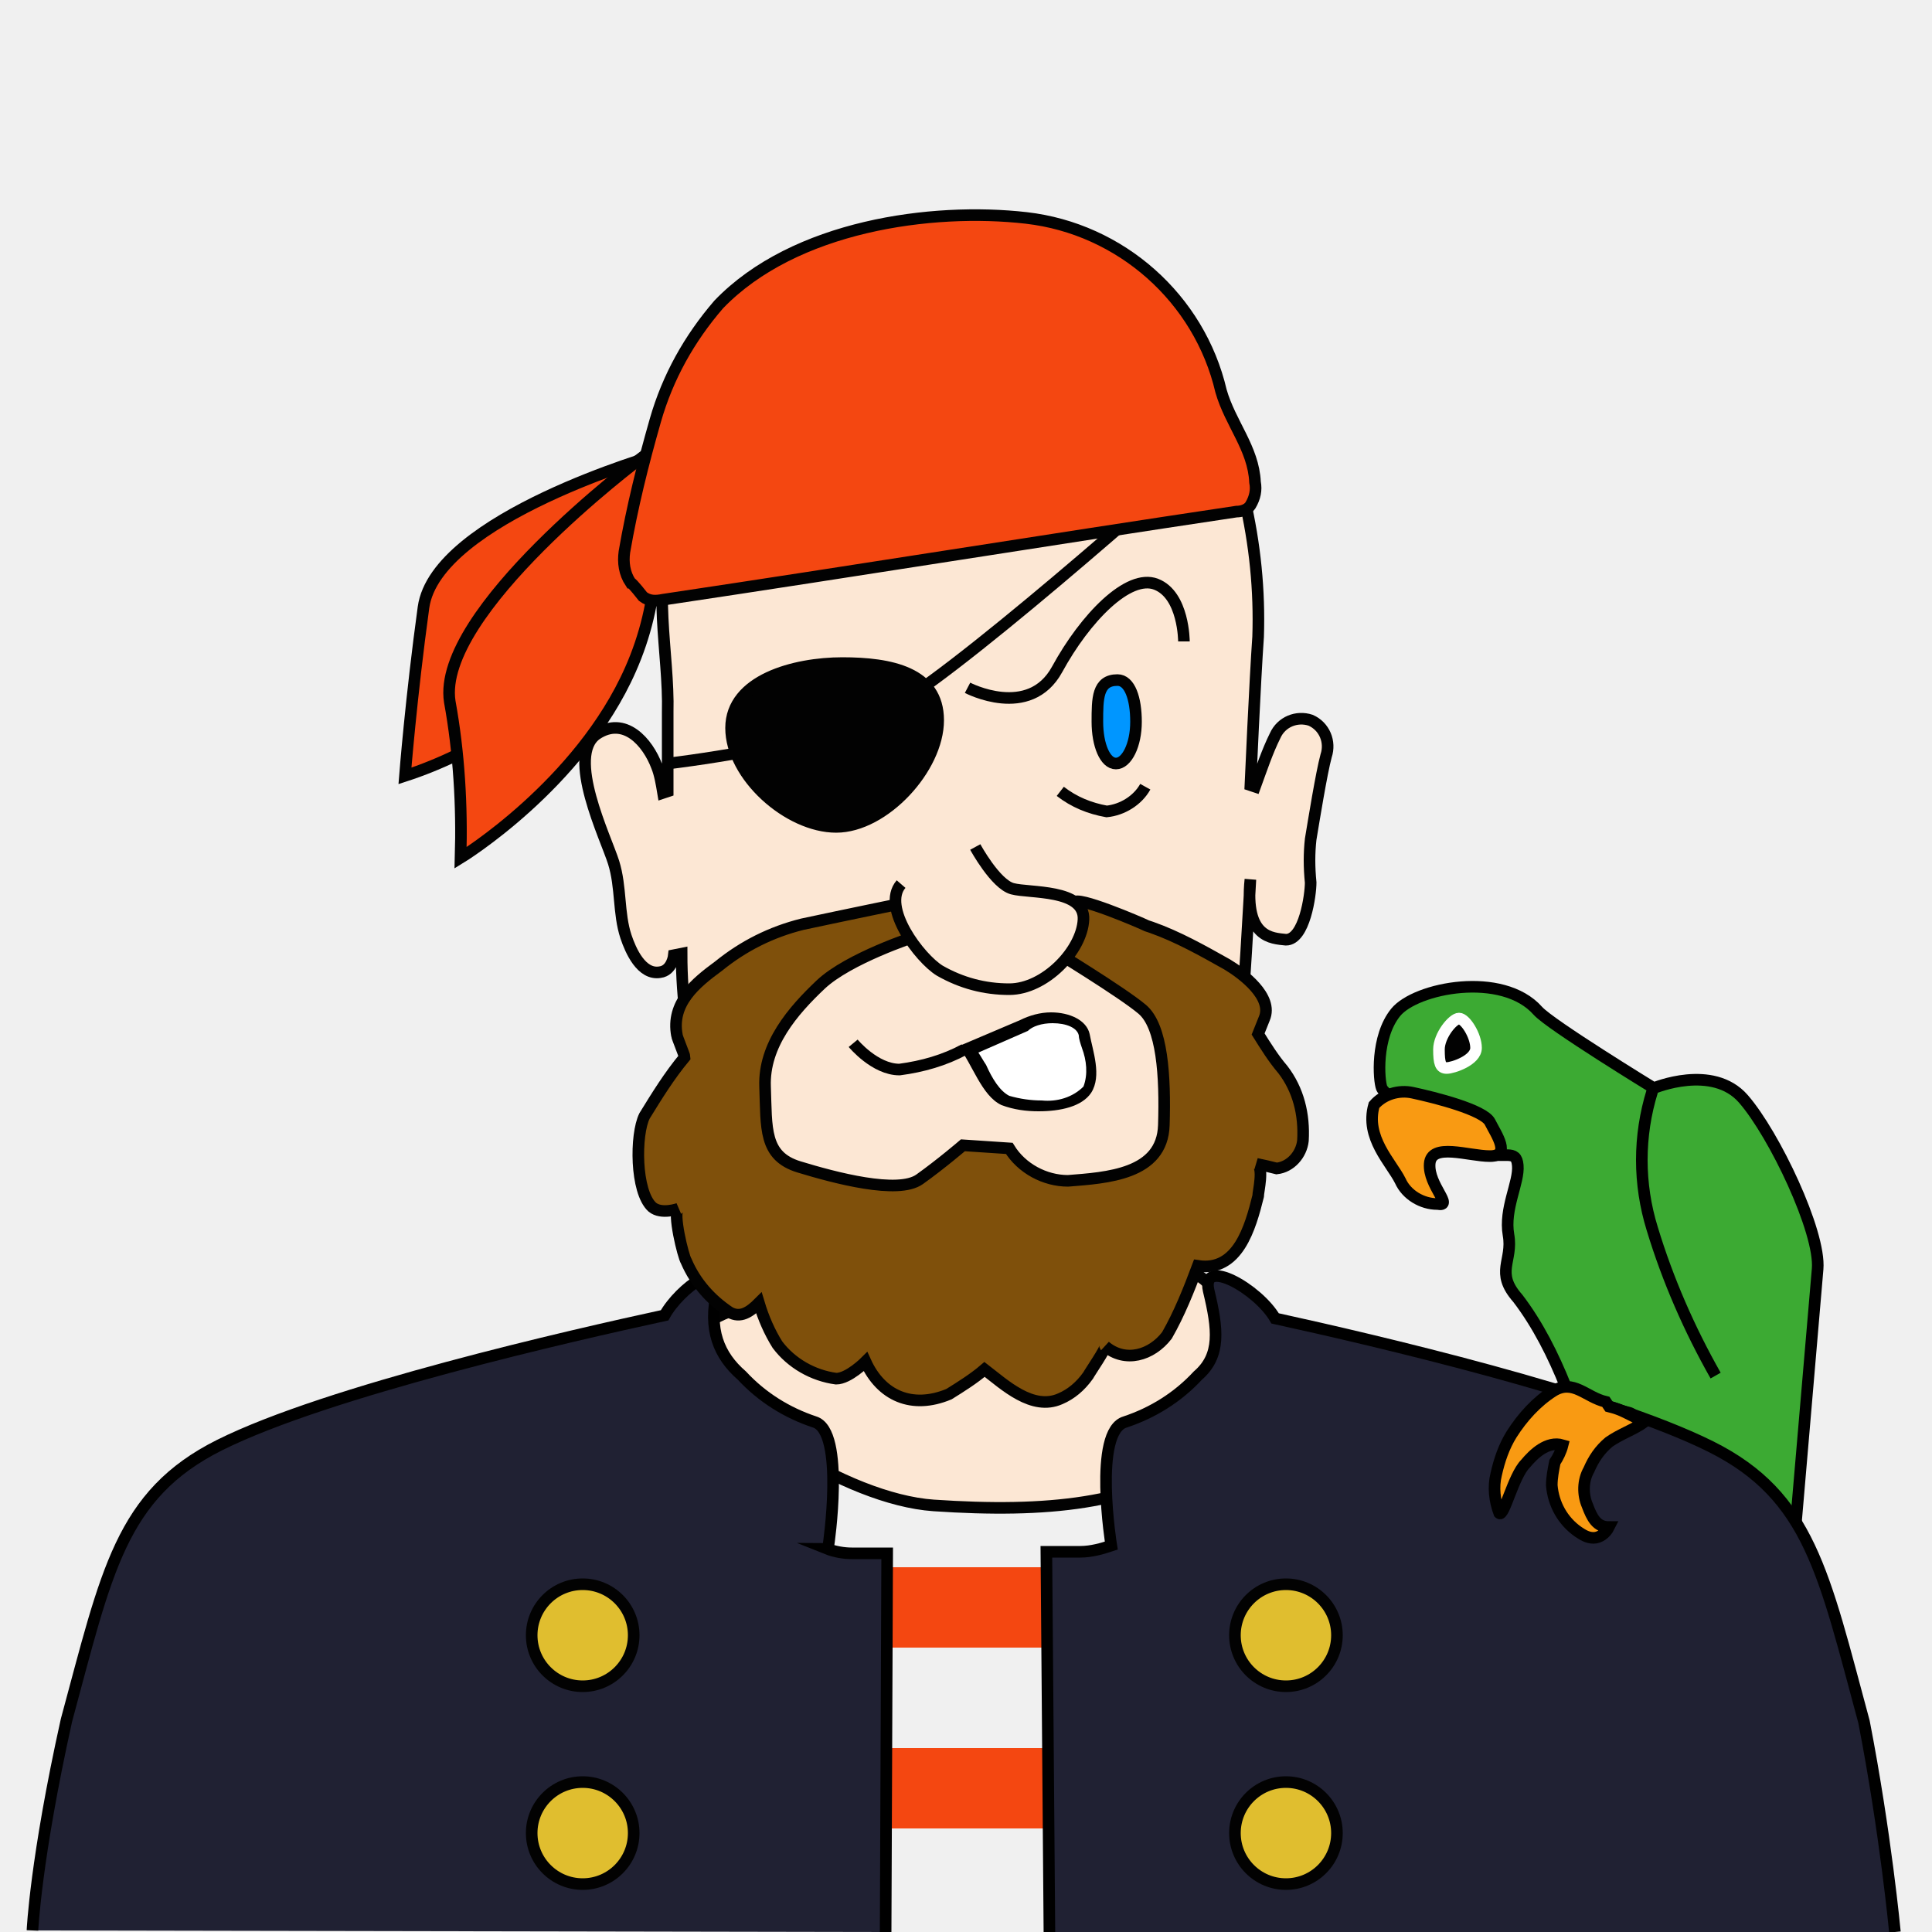
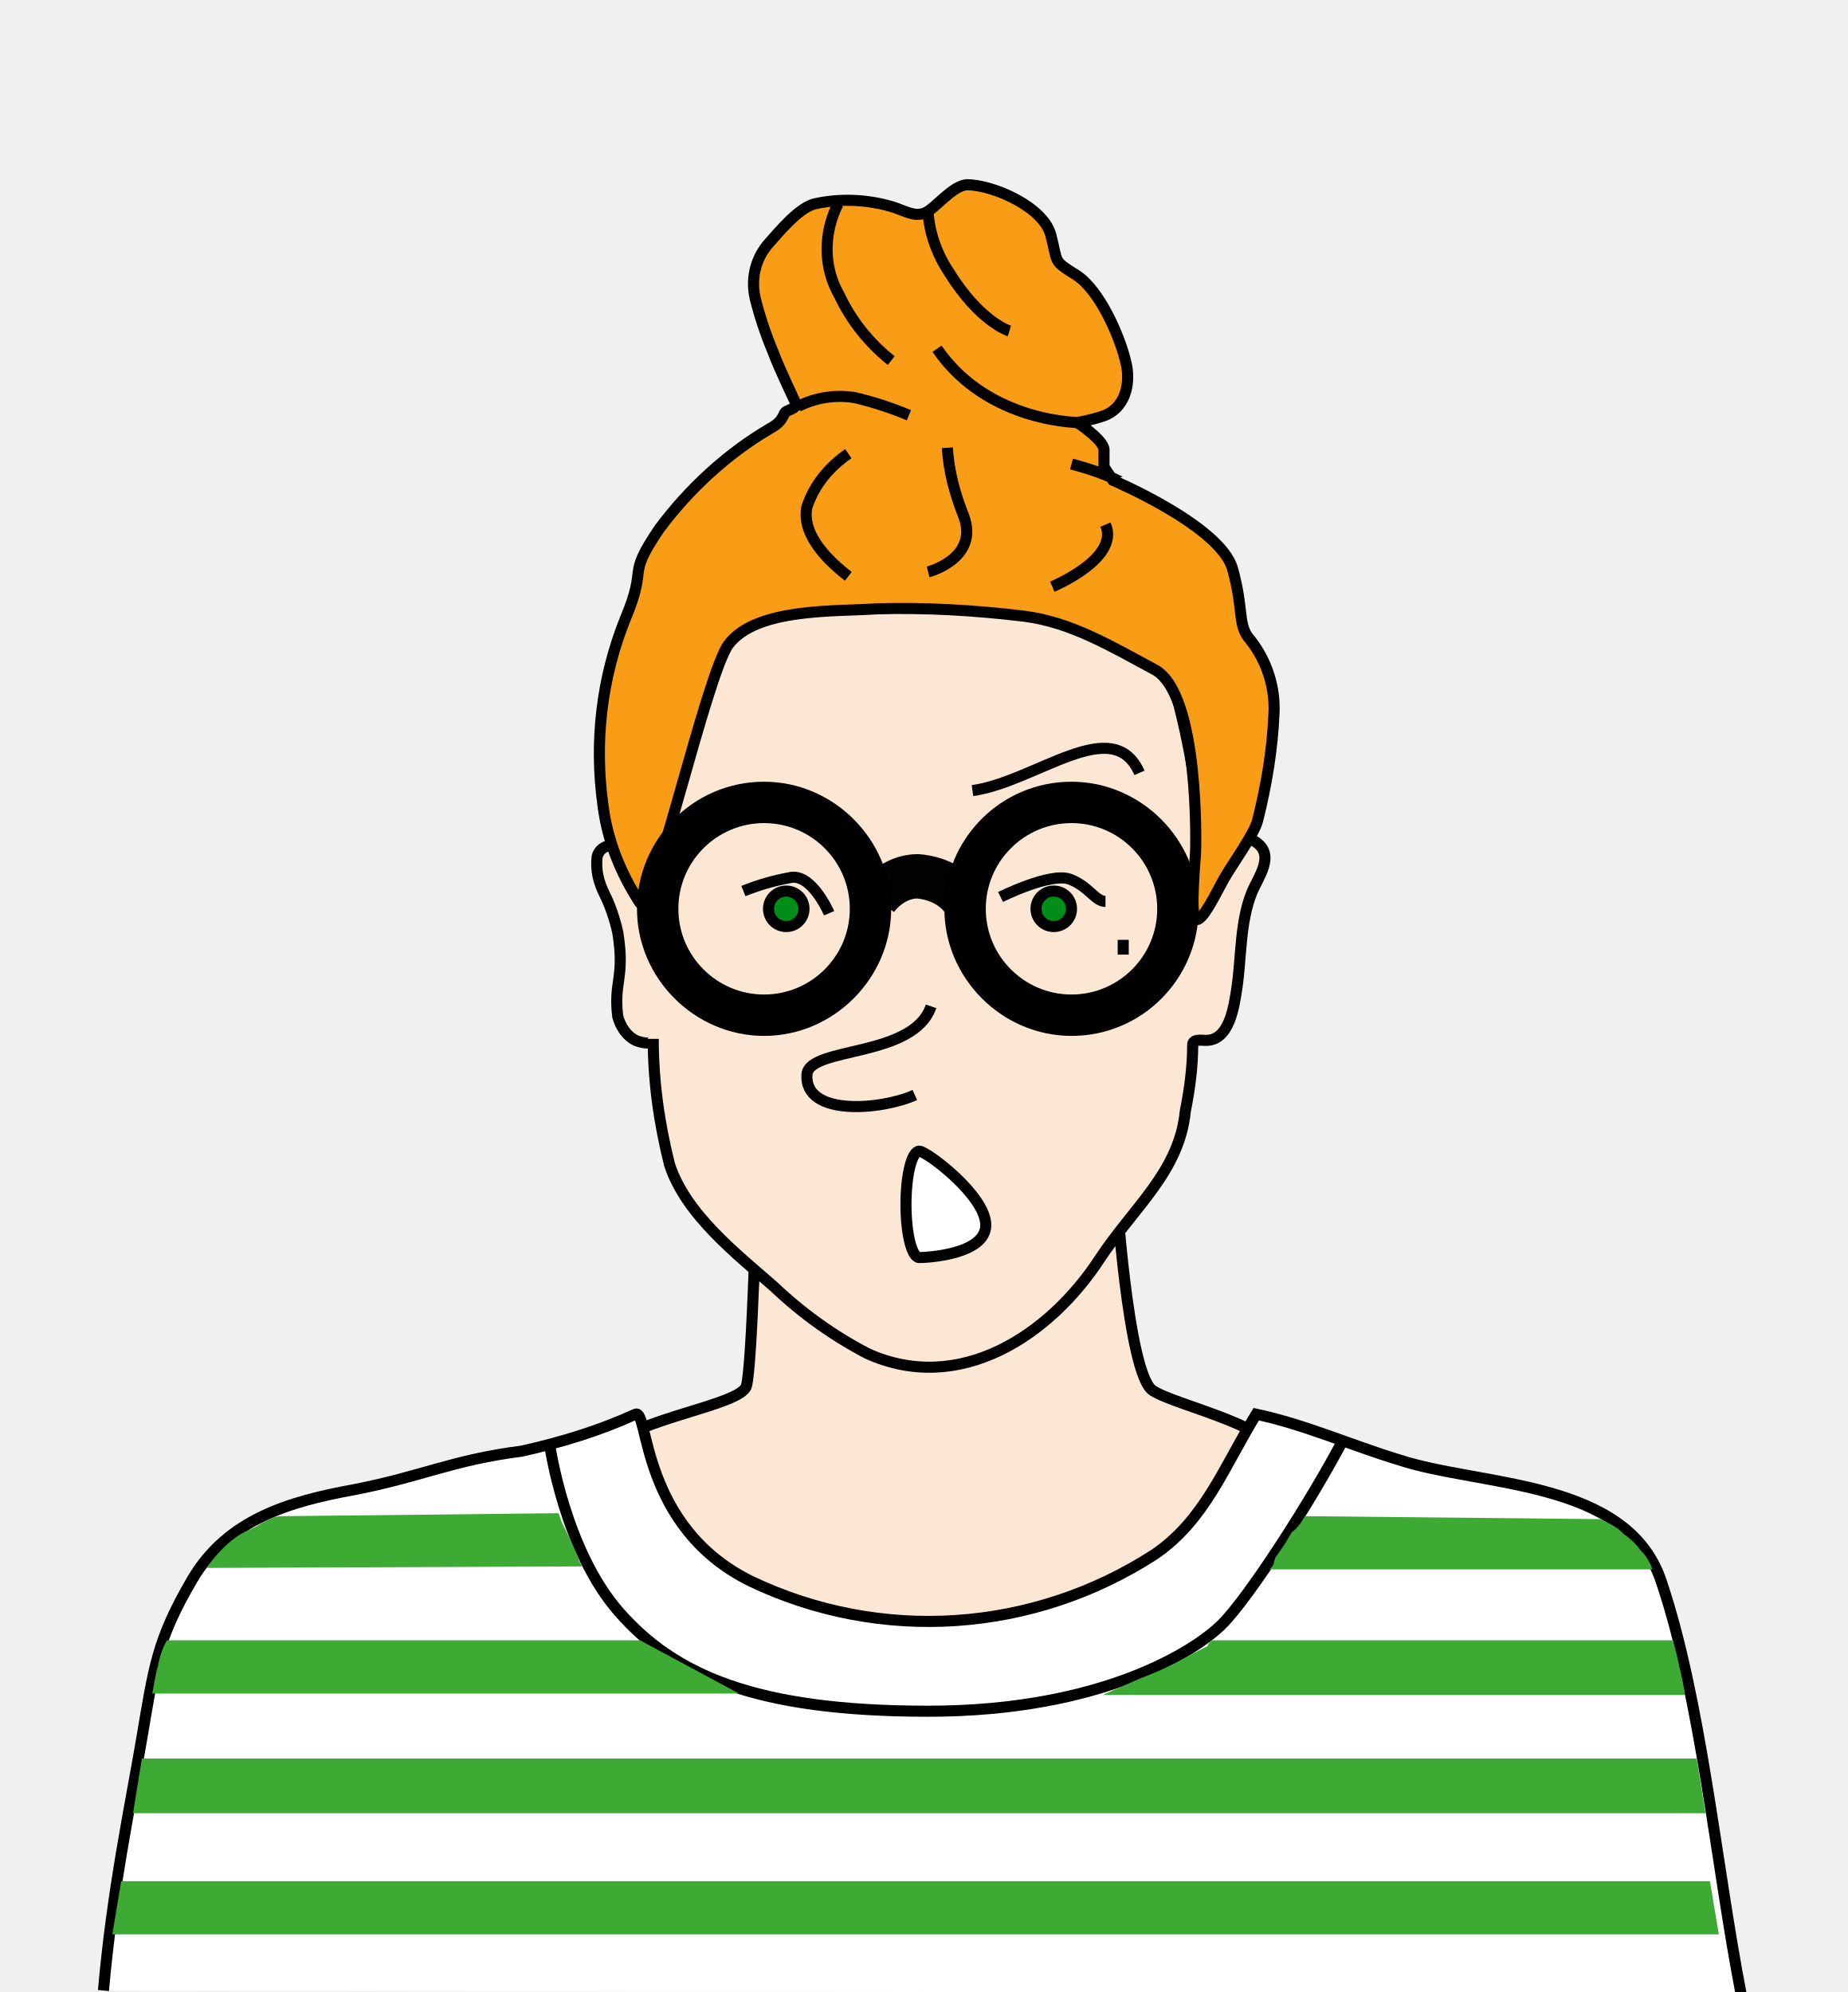
- <svg xmlns="http://www.w3.org/2000/svg" version="1.1" id="Layer_1" x="0px" y="0px" viewBox="0 0 125 125" style="enable-background:new 0 0 125 125;" xml:space="preserve">
+ <svg xmlns="http://www.w3.org/2000/svg" version="1.1" id="Layer_1" x="0px" y="0px" viewBox="0 0 125 134.8" style="enable-background:new 0 0 125 134.8;" xml:space="preserve">
  <style type="text/css">
	.st0{fill:#FCE7D4;stroke:#020202;stroke-width:0.75;stroke-miterlimit:10;}
- 	.st1{fill:#F44711;}
- 	.st2{fill:#3CAA33;stroke:#000000;stroke-width:0.75;stroke-miterlimit:10;}
- 	.st3{fill:#020202;stroke:#FFFFFF;stroke-width:0.75;stroke-miterlimit:10;}
- 	.st4{fill:none;stroke:#000000;stroke-width:0.75;stroke-miterlimit:10;}
- 	.st5{fill:#F99A12;stroke:#000000;stroke-width:0.75;stroke-miterlimit:10;}
- 	.st6{fill:#202133;stroke:#000000;stroke-width:0.75;stroke-miterlimit:10;}
- 	.st7{fill:#E0BE2F;stroke:#020202;stroke-width:0.75;stroke-miterlimit:10;}
- 	.st8{fill:#7F500B;stroke:#020202;stroke-width:0.75;stroke-miterlimit:10;}
- 	.st9{fill:#FFFFFF;}
- 	.st10{fill:#020202;stroke:#020202;stroke-width:0.75;stroke-miterlimit:10;}
- 	.st11{fill:none;stroke:#020202;stroke-width:0.75;stroke-miterlimit:10;}
- 	.st12{fill:#0096FF;stroke:#020202;stroke-width:0.75;stroke-miterlimit:10;}
- 	.st13{fill:#F44711;stroke:#020202;stroke-width:0.75;stroke-miterlimit:10;}
+ 	.st1{fill:none;stroke:#020202;stroke-width:0.75;stroke-miterlimit:10;}
+ 	.st2{fill:#F99C16;stroke:#000000;stroke-width:0.75;stroke-miterlimit:10;}
+ 	.st3{fill:#008E19;stroke:#020202;stroke-width:0.75;stroke-miterlimit:10;}
+ 	.st4{fill:#FFFFFF;stroke:#000000;stroke-width:0.75;stroke-miterlimit:10;}
+ 	.st5{fill:none;stroke:#000000;stroke-width:0.75;stroke-miterlimit:10;}
+ 	.st6{fill:none;stroke:#020202;stroke-width:3;stroke-miterlimit:10;}
+ 	.st7{fill:#FFFFFF;stroke:#020202;stroke-width:0.75;stroke-miterlimit:10;}
+ 	.st8{fill:#3CAA33;}
</style>
-   <g id="Person_6">
-     <path id="neck" class="st0" d="M77.1,82.3c0,0-0.9-1-0.9-1.6V74L50,75.3c0,0,0.3,8-0.3,8.7c0,0-6.1,1.6-5.2,3.5   c1.9,4,10.2,9.5,15.9,9.9c7.4,0.5,12.9-0.1,17.3-3C80.5,92.5,81,84,77.1,82.3z" />
-     <path id="face-2" class="st0" d="M80.9,56.9c0,0-0.5,9.3-0.7,10c-0.3,1.3-0.8,2.5-1.5,3.6c-1.7,2.7-3.5,5.2-5.6,7.6   c-1,1-3.1,4.2-4.3,4.5c-1.9,0.5-3.9,0.9-5.9,1c-1.3-0.1-5.8-0.7-6.8-1.3s-4.4-4.7-7.2-8.4s-4.3-6.8-4.5-7.8   c-0.2-1.5-0.3-2.9-0.3-4.4l-0.5,0.1c0,0-0.1,1-0.9,1.1c-1.2,0.2-1.9-1.4-2.2-2.3c-0.5-1.5-0.3-3.2-0.8-4.8s-3.1-6.9-1.1-8.3   c1.8-1.2,3.3,0.5,3.9,2.1c0.2,0.5,0.3,1.1,0.4,1.7l0.3-0.1c0,0,0-3,0-5.1c0.1-3.9-1.1-8.3,0.4-12.1c4.8-12.5,9.4-13,20.6-13.3   c10-0.3,15.6,7.8,16.3,11.5c0.7,3,1,6,0.9,9c-0.2,2.8-0.5,9.6-0.5,9.6l0.3,0.1c0.4-1.1,0.8-2.3,1.3-3.3c0.4-0.9,1.4-1.3,2.3-1   c0.9,0.4,1.3,1.4,1,2.3c-0.3,1.1-0.8,4.2-1,5.4c-0.1,0.9-0.1,1.8,0,2.8c0,0.8-0.4,3.7-1.6,3.7C82.3,60.7,80.5,60.7,80.9,56.9z" />
-     <g id="hair_copy">
-       <rect x="48.1" y="101.4" class="st1" width="31" height="5.2" />
-       <rect x="48.1" y="113.1" class="st1" width="31" height="5.2" />
+   <g id="person_13">
+     <path id="neck-2" class="st0" d="M51.2,80.5c0,0-0.3,12-0.7,13.3S43,96,41.4,97.9s1,5.4,2.2,6.7c5.8,6.5,20.5,7.2,28.3,5.6   c4.3-0.9,13.8-6.2,14.6-11.2c0.4-2.4-6.8-3.8-8.5-4.9s-2.5-13.9-2.5-13.9L51.2,80.5z" />
+     <path id="head-3" class="st0" d="M62.5,36c-3.4-0.1-6.9,0.4-10.2,1.5c-2.2,0.6-4.2,2-5.5,3.9c-0.6,1.2-1.1,2.4-1.3,3.7   c-1.1,4.8-1.9,9.5-2.6,14.4c-0.3-0.8-0.2-1.5-0.5-2s-1.8-0.5-2,0.5c-0.1,0.9,0.1,1.7,0.5,2.5c0.4,0.8,0.7,1.7,0.9,2.6   c0.5,3.1-0.3,3.3,0,5.7c0.2,0.7,0.6,1.3,1.2,1.6c0.2,0.1,1.2,0.4,1.2-0.1c0,2.9,0.4,5.7,1.1,8.5c1.1,3.4,4.6,6.1,7.1,8.3   c1.9,1.8,4,3.3,6.3,4.5c6.2,2.8,12.3-1.2,15.7-6.4c2.3-3.5,5.4-5.9,5.8-10c0.3-1.5,0.5-3,0.5-4.5c0-0.4,0.6-0.3,0.8-0.3   c1.7,0.1,2-2.3,2.2-3.6c0.3-2.1,0.2-4.4,1-6.4c0.4-1,1.6-2.5,0.3-3.4c-0.7-0.5-1.7-0.5-2.4,0c-0.9,0.6-0.9,1.6-1.2,2.5   c-0.1-4.5-0.8-8.9-2-13.2c-0.3-1.4-0.9-2.7-1.6-3.8c-1.4-2.1-3.4-3.8-5.7-4.8c-1.6-0.7-3.2-1.2-4.9-1.5C65.8,36.1,64.2,36,62.5,36z   " />
+     <path id="nose-4" class="st1" d="M63,68.1c-1.2,3.5-8.2,2.7-8.4,4.6c-0.2,2.9,5.1,2.4,7.3,1.4" />
+     <g id="hair-6">
+       <path class="st2" d="M80.9,57.5c0,0,0.3-10.6-2.8-12.2c-2.8-1.5-5.6-3.2-8.8-3.6c-3.3-0.4-6.7-0.6-10-0.5c-2.7,0.2-8.1-0.1-10,2.4    c-1.5,2-5.2,18.6-6,17.5c-1.3-2-2.2-4.2-2.5-6.6c-0.6-4.3-0.1-8.6,1.5-12.6c1.6-3.8,0-2.7,2.3-6.1c2-2.7,4.6-5.1,7.5-6.8    c1.1-0.6,0.8-1.1,1.2-1.2c0.2-0.1,0.5-0.2,0.6-0.4c0,0-1.2-2.5-1.6-3.6c-0.5-1.2-0.9-2.4-1.2-3.6c-0.3-1.3,0-2.6,0.8-3.6    c0.8-0.9,2.1-2.5,3.2-2.8c1.8-0.4,3.6-0.3,5.3,0.2c0.9,0.3,1.5,0.7,2.2,0.4s1.8-1.8,2.8-1.9c1.8,0,5.2,1.5,5.7,3.4    s0.1,1.7,1.7,2.7s3,4.2,3.4,6c0.3,1.3,0,3.1-1.7,3.6c-0.6,0.2-1.6,0.4-1.6,0.4s1.7,1.1,1.8,1.8c0,0.4,0,0.8,0,1.2    c0.2,0.3,0.4,0.6,0.6,0.9c0,0,7.3,3.1,8.1,6s0.3,3.8,1.2,4.8c1.1,1.4,1.7,3.2,1.6,5c-0.1,2.4-0.5,4.8-1.1,7.2    c-0.2,0.9-1.8,3.1-2.3,4s-1.5,3-1.9,2.7S80.9,58,80.9,57.5z" />
+       <path class="st1" d="M54,27.5c1.2-0.6,2.5-0.8,3.8-0.6c1.3,0.3,2.5,0.7,3.7,1.2" />
+       <path class="st1" d="M73.2,28.6c0,0-6.3,0.1-9.8-5" />
+       <path class="st1" d="M62.8,14.4c0.1,1.4,0.6,2.8,1.4,4c2.1,3.4,4.1,4,4.1,4" />
+       <path class="st1" d="M56.7,13.8c-1,2-1,4.3,0.1,6.2c0.8,1.7,2,3.2,3.5,4.4" />
+       <path class="st1" d="M76,32.6c-0.1,0.2-0.5-0.4-3.5-1.2" />
+       <path class="st1" d="M57.4,39c-1.3-1-3.2-2.8-2.8-4.7c0.5-1.5,1.5-2.7,2.8-3.6" />
+       <path class="st1" d="M71.2,39.7c0,0,4.6-1.9,3.6-4.2" />
+       <path class="st1" d="M62.8,38.7c0,0,3.5-0.9,2.4-3.8c-0.6-1.5-1-3-1.1-4.6" />
    </g>
-     <g id="parrot">
-       <path class="st2" d="M107,70.4c0,0-6.7-4.1-7.5-5c-2.3-2.6-7.9-1.5-9.2,0.1s-1.1,4.4-0.9,4.9s4.4,3.8,6.2,4.2s2.5-0.3,2.6,0.8    s-0.9,2.8-0.6,4.5s-0.9,2.4,0.6,4.1c1.3,1.7,2.3,3.7,3.1,5.7c0.4,0.9,2.6,1.3,4.1,1.7s1.6,7.1,1.7,11.9s-0.1,5.7,1.3,10    s1.7,3.4,0.3,6.3s-0.6,4,0.1,4.5s0.5,0.8,2.6-1.5s1.2-4.9,1.6-8.4s0.8-7.1,0.8-7.1l1.4,3c0,0,2.2-25.6,2.4-28s-2.8-8.7-4.8-11    S107,70.4,107,70.4z" />
-       <path class="st3" d="M95.5,67.8c0,0.8-1.5,1.3-1.9,1.3s-0.5-0.3-0.5-1.2s0.9-2,1.3-2S95.5,67,95.5,67.8z" />
-       <path class="st4" d="M106.9,70.6c-0.9,2.9-0.9,6,0,8.9c1,3.3,2.4,6.5,4.1,9.5" />
+     <g id="eyes-7">
+       <path class="st1" d="M65.8,53.5c4.3-0.6,9.5-5.3,11.3-1.2" />
+       <path class="st1" d="M57.7,57c-2.8-0.6-9.5-4.9-11.3-0.8" />
+       <circle class="st3" cx="71.3" cy="61.5" r="1.2" />
+       <circle class="st3" cx="53.2" cy="61.5" r="1.2" />
+       <path class="st1" d="M67.7,60.7c0,0,3.4-1.7,4.7-1.2s1.7,1.5,2.4,1.5" />
+       <path class="st1" d="M56.1,61.8c0,0-1.2-2.8-2.7-2.4c-1.1,0.2-2.1,0.5-3.1,0.9" />
    </g>
-     <path id="parrot_beak" class="st5" d="M88.9,71.5c0.6-0.7,1.6-1,2.5-0.8c1.4,0.3,4.6,1.1,5,1.9s1.4,2.2,0,2.2s-3.8-0.9-3.9,0.5   s1.6,2.8,0.5,2.6c-1,0-2-0.6-2.4-1.5C90,75.2,88.3,73.6,88.9,71.5z" />
-     <path class="st6" d="M122.6,125c0,0-0.6-6.4-2-13.6c-2.6-9.6-3.5-14.6-9.9-17.8c-6.8-3.4-21.8-6.9-28.2-8.3c-1.1-1.9-4.8-4-4.3-1.8   c0.6,2.5,0.8,4.2-0.7,5.5c-1.3,1.4-2.9,2.4-4.7,3c-2.1,0.6-0.9,8-0.9,8l0,0c-0.6,0.2-1.3,0.4-2,0.4h-2.2l0.2,25" />
-     <path class="st6" d="M57.3,125l0.1-24.5h-2.3c-0.5,0-1.1-0.1-1.6-0.3c0.1,0,0.1-0.1,0.1-0.2c0,0,1.1-7.4-0.9-8   c-1.8-0.6-3.4-1.6-4.7-3c-1.5-1.3-2.2-3-1.6-5.5c0.5-2.2-2.4-0.2-3.4,1.6c-6,1.3-21.8,4.9-28.8,8.4c-6.4,3.2-7.3,8.2-9.9,17.8   c-2,9-2.2,13.6-2.2,13.6" />
-     <path id="parrot_foot" class="st5" d="M103.9,90.7c-1.3-0.3-2.1-1.5-3.4-0.7c-1.1,0.7-2,1.7-2.7,2.8c-0.5,0.8-0.8,1.7-1,2.6   c-0.2,0.8-0.1,1.7,0.2,2.5c0.3,0.3,0.9-2.4,1.7-3.2c0.5-0.6,1.4-1.5,2.4-1.2c-0.1,0.4-0.3,0.8-0.5,1.1c-0.1,0.5-0.2,1-0.2,1.5   c0.1,1.2,0.7,2.3,1.7,3c0.3,0.2,0.6,0.4,1,0.4s0.8-0.3,1-0.7c-0.8,0-1.1-0.6-1.4-1.4c-0.3-0.7-0.3-1.6,0.1-2.3   c0.3-0.7,0.7-1.3,1.3-1.8c0.7-0.5,1.6-0.8,2.3-1.3c-0.4-0.2-0.8-0.4-1.2-0.6c-0.4-0.2-0.7-0.3-1.1-0.4L103.9,90.7z" />
-     <circle class="st7" cx="83.2" cy="105.8" r="3.3" />
-     <circle class="st7" cx="83.2" cy="118.6" r="3.3" />
-     <circle class="st7" cx="37.7" cy="105.8" r="3.3" />
-     <circle class="st7" cx="37.7" cy="118.6" r="3.3" />
-     <path id="beard-3" class="st8" d="M74.5,60c1.7,0.6,3.3,1.5,4.9,2.4c1,0.6,3,2.1,2.4,3.5c-0.2,0.5-0.4,1-0.4,1   c0.5,0.8,1,1.6,1.6,2.3c1,1.3,1.4,2.9,1.3,4.6c-0.1,0.9-0.8,1.7-1.7,1.8c-0.4-0.1-0.8-0.2-1.3-0.3c0.5,0.2,0.1,1.8,0.1,2.1   c-0.5,2-1.3,4.9-3.9,4.5c-0.6,1.6-1.2,3.1-2,4.5c-1,1.3-2.7,1.8-4,0.7c0.1,0.1-1,1.7-1.1,1.9c-0.5,0.7-1.1,1.2-1.8,1.5   c-1.8,0.8-3.6-0.9-4.9-1.9c-0.7,0.6-1.5,1.1-2.3,1.6c-2.4,1-4.4,0.1-5.4-2.1c0,0-1.1,1.1-1.9,1.1c-1.5-0.2-2.9-1-3.8-2.2   c-0.5-0.8-0.9-1.7-1.2-2.7c-0.6,0.6-1.2,1-1.9,0.6C46,84.1,45,83,44.4,81.6c-0.2-0.3-0.9-3.2-0.5-3.4c0,0-1.1,0.4-1.7-0.1   c-1.1-1-1.1-4.7-0.5-5.9c0.8-1.3,1.6-2.6,2.6-3.8c0-0.1-0.5-1.3-0.5-1.4c-0.4-2.1,1.2-3.4,2.7-4.5c1.6-1.3,3.4-2.2,5.4-2.7   c2.8-0.6,6.7-1.4,6.7-1.4l0.6,2.2c0,0-4.3,1.4-6.1,3.1s-3.7,3.9-3.6,6.6s-0.1,4.5,2.2,5.2s6.4,1.8,7.8,0.8s2.8-2.2,2.8-2.2l3,0.2   c0.8,1.3,2.3,2.1,3.8,2.1c2.5-0.2,6.1-0.4,6.2-3.6s-0.1-6.4-1.4-7.5S68,61.4,68,61.4l1.5-3c0.1-0.5,4.3,1.3,4.7,1.5L74.5,60z" />
-     <path id="nose-4" class="st0" d="M63.1,54.8c0,0,1.3,2.4,2.4,2.7s4.7,0,4.6,2S67.6,64,65.3,64c-1.6,0-3.1-0.4-4.5-1.2   c-1.3-0.8-3.8-4.1-2.5-5.6" />
-     <g id="mouth-2">
-       <path class="st9" d="M67.3,71.5c-0.8,0-1.5-0.1-2.3-0.4c-0.8-0.5-1.4-1.3-1.7-2.1c-0.2-0.4-0.4-0.8-0.7-1.1l3.6-1.5    c0.6-0.3,1.2-0.5,1.9-0.5c1.1,0,2,0.4,2.1,1.1c0,0.2,0.1,0.5,0.2,0.8c0.4,0.9,0.4,1.9,0,2.8C69.9,71.1,68.7,71.5,67.3,71.5    L67.3,71.5z" />
-       <path d="M68.1,66.2c0.9,0,1.6,0.3,1.7,0.8c0,0.2,0.1,0.5,0.2,0.8c0.3,0.8,0.4,1.7,0.1,2.5c-0.7,0.7-1.7,1-2.7,0.9    c-0.7,0-1.4-0.1-2.1-0.3c-0.6-0.3-1.1-1.1-1.5-2c-0.2-0.3-0.3-0.5-0.5-0.8l3.2-1.4l0,0l0,0C66.8,66.4,67.4,66.2,68.1,66.2     M68,65.5c-0.7,0-1.4,0.2-2,0.5l-4,1.7c0.9,1.1,1.5,3.2,2.8,3.8c0.8,0.3,1.6,0.4,2.4,0.4c1.4,0,2.8-0.3,3.4-1.2    c0.7-1.1,0.1-2.7-0.1-3.8C70.3,66,69.2,65.5,68,65.5L68,65.5z" />
-       <path class="st4" d="M55.2,67.5c0,0,1.4,1.7,3,1.7c1.5-0.2,2.9-0.6,4.2-1.3" />
+     <path id="shirt-3" class="st4" d="M7,134.7c0.6-6.8,1.8-12.4,2.6-17.1s1-6.6,3.4-10.7s6.6-5.3,11-6.1c4.6-0.9,6.6-2,11.3-2.6   c2.7-0.6,5.3-1.4,7.7-2.5c0.9-0.4,0.3,7.6,7.8,11.3c8.8,4.2,19.1,3.5,27.3-1.8c3.4-2.3,4.7-5.9,6.9-9.5c3.3,0.7,6.4,2.1,9.7,3.1   c5.5,1.8,15.4,1.3,17.7,8.2c2.7,8,3.7,19.1,5.4,27.9" />
+     <g id="shirt_seams">
+       <path class="st5" d="M37.2,97.8c0,0,1,7.1,4.7,11.3s9.1,6.7,20.9,6.7s18.1-4.1,19.9-5.9s6-8.3,8.2-12.5" />
    </g>
-     <g id="eyes-3">
-       <path class="st10" d="M60.7,46.6c0,3.1-3.5,6.9-6.6,6.9s-6.8-3.3-6.8-6.4s4.1-4.2,7.2-4.2S60.7,43.5,60.7,46.6z" />
-       <path class="st11" d="M43.2,49.4c0,0,9.5-1.1,13.8-3.2s18.8-15,21.8-17.7" />
-       <path class="st11" d="M62.6,44.5c0,0,4,2.1,5.8-1.2s4.6-6.2,6.4-5.5s1.8,3.7,1.8,3.7" />
-       <path id="Eye" class="st12" d="M73.5,46.7c0,1.5-0.6,2.7-1.3,2.7S71,48.2,71,46.7s0-2.7,1.3-2.7C73.1,44,73.5,45.2,73.5,46.7z" />
-       <path id="undereye" class="st11" d="M68.6,51.2c0.9,0.7,1.9,1.1,3,1.3c1-0.1,2-0.7,2.5-1.6" />
+     <line id="beauty_mark" class="st1" x1="76" y1="63.6" x2="76" y2="64.6" />
+     <g id="glasses-2">
+       <path class="st6" d="M59.3,60.8c0.7-0.9,1.7-1.5,2.8-1.5c1.2,0.1,2.3,0.6,3,1.5" />
+       <path d="M51.7,52.9c-4.8,0-8.6,3.9-8.6,8.6s3.9,8.6,8.6,8.6s8.6-3.9,8.6-8.6S56.4,52.9,51.7,52.9C51.7,52.9,51.7,52.9,51.7,52.9z     M51.7,67.3c-3.2,0-5.8-2.6-5.8-5.8c0-3.2,2.6-5.8,5.8-5.8c3.2,0,5.8,2.6,5.8,5.8c0,0,0,0,0,0C57.5,64.7,54.9,67.3,51.7,67.3z" />
+       <path d="M72.5,52.9c-4.8,0-8.6,3.9-8.6,8.6s3.9,8.6,8.6,8.6c4.8,0,8.6-3.9,8.6-8.6c0,0,0,0,0,0C81.1,56.8,77.2,52.9,72.5,52.9z     M72.5,67.3c-3.2,0-5.8-2.6-5.8-5.8s2.6-5.8,5.8-5.8s5.8,2.6,5.8,5.8c0,0,0,0,0,0C78.3,64.7,75.7,67.3,72.5,67.3L72.5,67.3z" />
    </g>
-     <g id="bandana">
-       <path class="st13" d="M42.6,29.4c0,0-14.4,4.1-15.2,9.9s-1.2,10.9-1.2,10.9c4.6-1.5,8.8-4.3,11.9-8C41.2,38.7,42.8,34.1,42.6,29.4    z" />
-       <path class="st13" d="M41.4,29.7c0,0-13.2,9.9-12.3,15.7c0.6,3.3,0.8,6.7,0.7,10.1c0,0,7.7-4.7,11-12.2C42.7,39,43,34.1,41.4,29.7    z" />
-       <path class="st13" d="M41.6,38.6c0.4,0.3,0.8,0.3,1.3,0.2C55.6,36.9,67.3,35,80,33.1c0.3,0,0.7-0.1,0.9-0.4c0.3-0.5,0.4-1,0.3-1.5    c-0.1-2.2-1.6-3.8-2.2-5.9c-1.4-6-6.5-10.5-12.6-11.2s-15,0.5-19.9,5.6c-1.9,2.2-3.3,4.7-4.1,7.5s-1.5,5.6-2,8.5    c-0.1,0.7,0,1.4,0.4,2C40.9,37.7,41.6,38.6,41.6,38.6z" />
+     <path id="mouth-4" class="st7" d="M66.7,82.9c0,2-4,2.2-4.5,2.2s-0.9-1.6-0.9-3.6s0.4-3.6,0.9-3.6S66.7,80.9,66.7,82.9z" />
+     <g id="stripe">
+       <polygon class="st8" points="115.7,127.3 8.2,127.3 7.6,130.9 116.3,130.9   " />
+       <polygon class="st8" points="114.8,119 9.6,119 9,122.7 115.4,122.7   " />
+       <path class="st8" d="M43.3,111h-32c-0.3,0.5-0.5,1.1-0.6,1.7c-0.2,0.6-0.3,1.5-0.4,1.9H50L43.3,111z" />
+       <path class="st8" d="M37.8,102.4l-18.6,0.2c-0.2,0-0.5,0-0.7,0.1c-0.3,0.1-0.7,0.3-1,0.5s-0.8,0.4-1.2,0.6c-0.8,0.5-1.5,1.2-2.1,2    c0,0-0.2,0.3-0.2,0.3l25.4-0.1c-0.3-0.5-0.2-0.3-0.3-0.7c-0.3-0.6-0.5-1.1-0.8-1.7C38,103,38,103,37.8,102.4z" />
+       <path class="st8" d="M88.3,102.6l19.9,0.2c0,0,0.1,0,0.1,0l0.2,0.1c0.4,0.2,0.6,0.3,0.9,0.5s0.4,0.4,0.6,0.5c0.4,0.3,0.7,0.6,1,1    c0.3,0.3,0.5,0.6,0.7,1c0,0.1,0.1,0.2,0.1,0.3H85.9c0.4-0.4,0.2-0.3,0.4-0.8c0.7-1,0.5-0.7,1.1-1.7    C87.8,103.4,88,103.1,88.3,102.6z" />
+       <path class="st8" d="M82.1,111h31.1c0,0,0.4,1.5,0.4,1.7c0.2,0.7,0.4,1.8,0.4,2H74.6l2.5-1.1c0.8-0.3,1.5-0.6,2.3-1l1.5-0.8    l0.8-0.4C81.8,111.1,82,111,82.1,111z" />
    </g>
  </g>
</svg>
